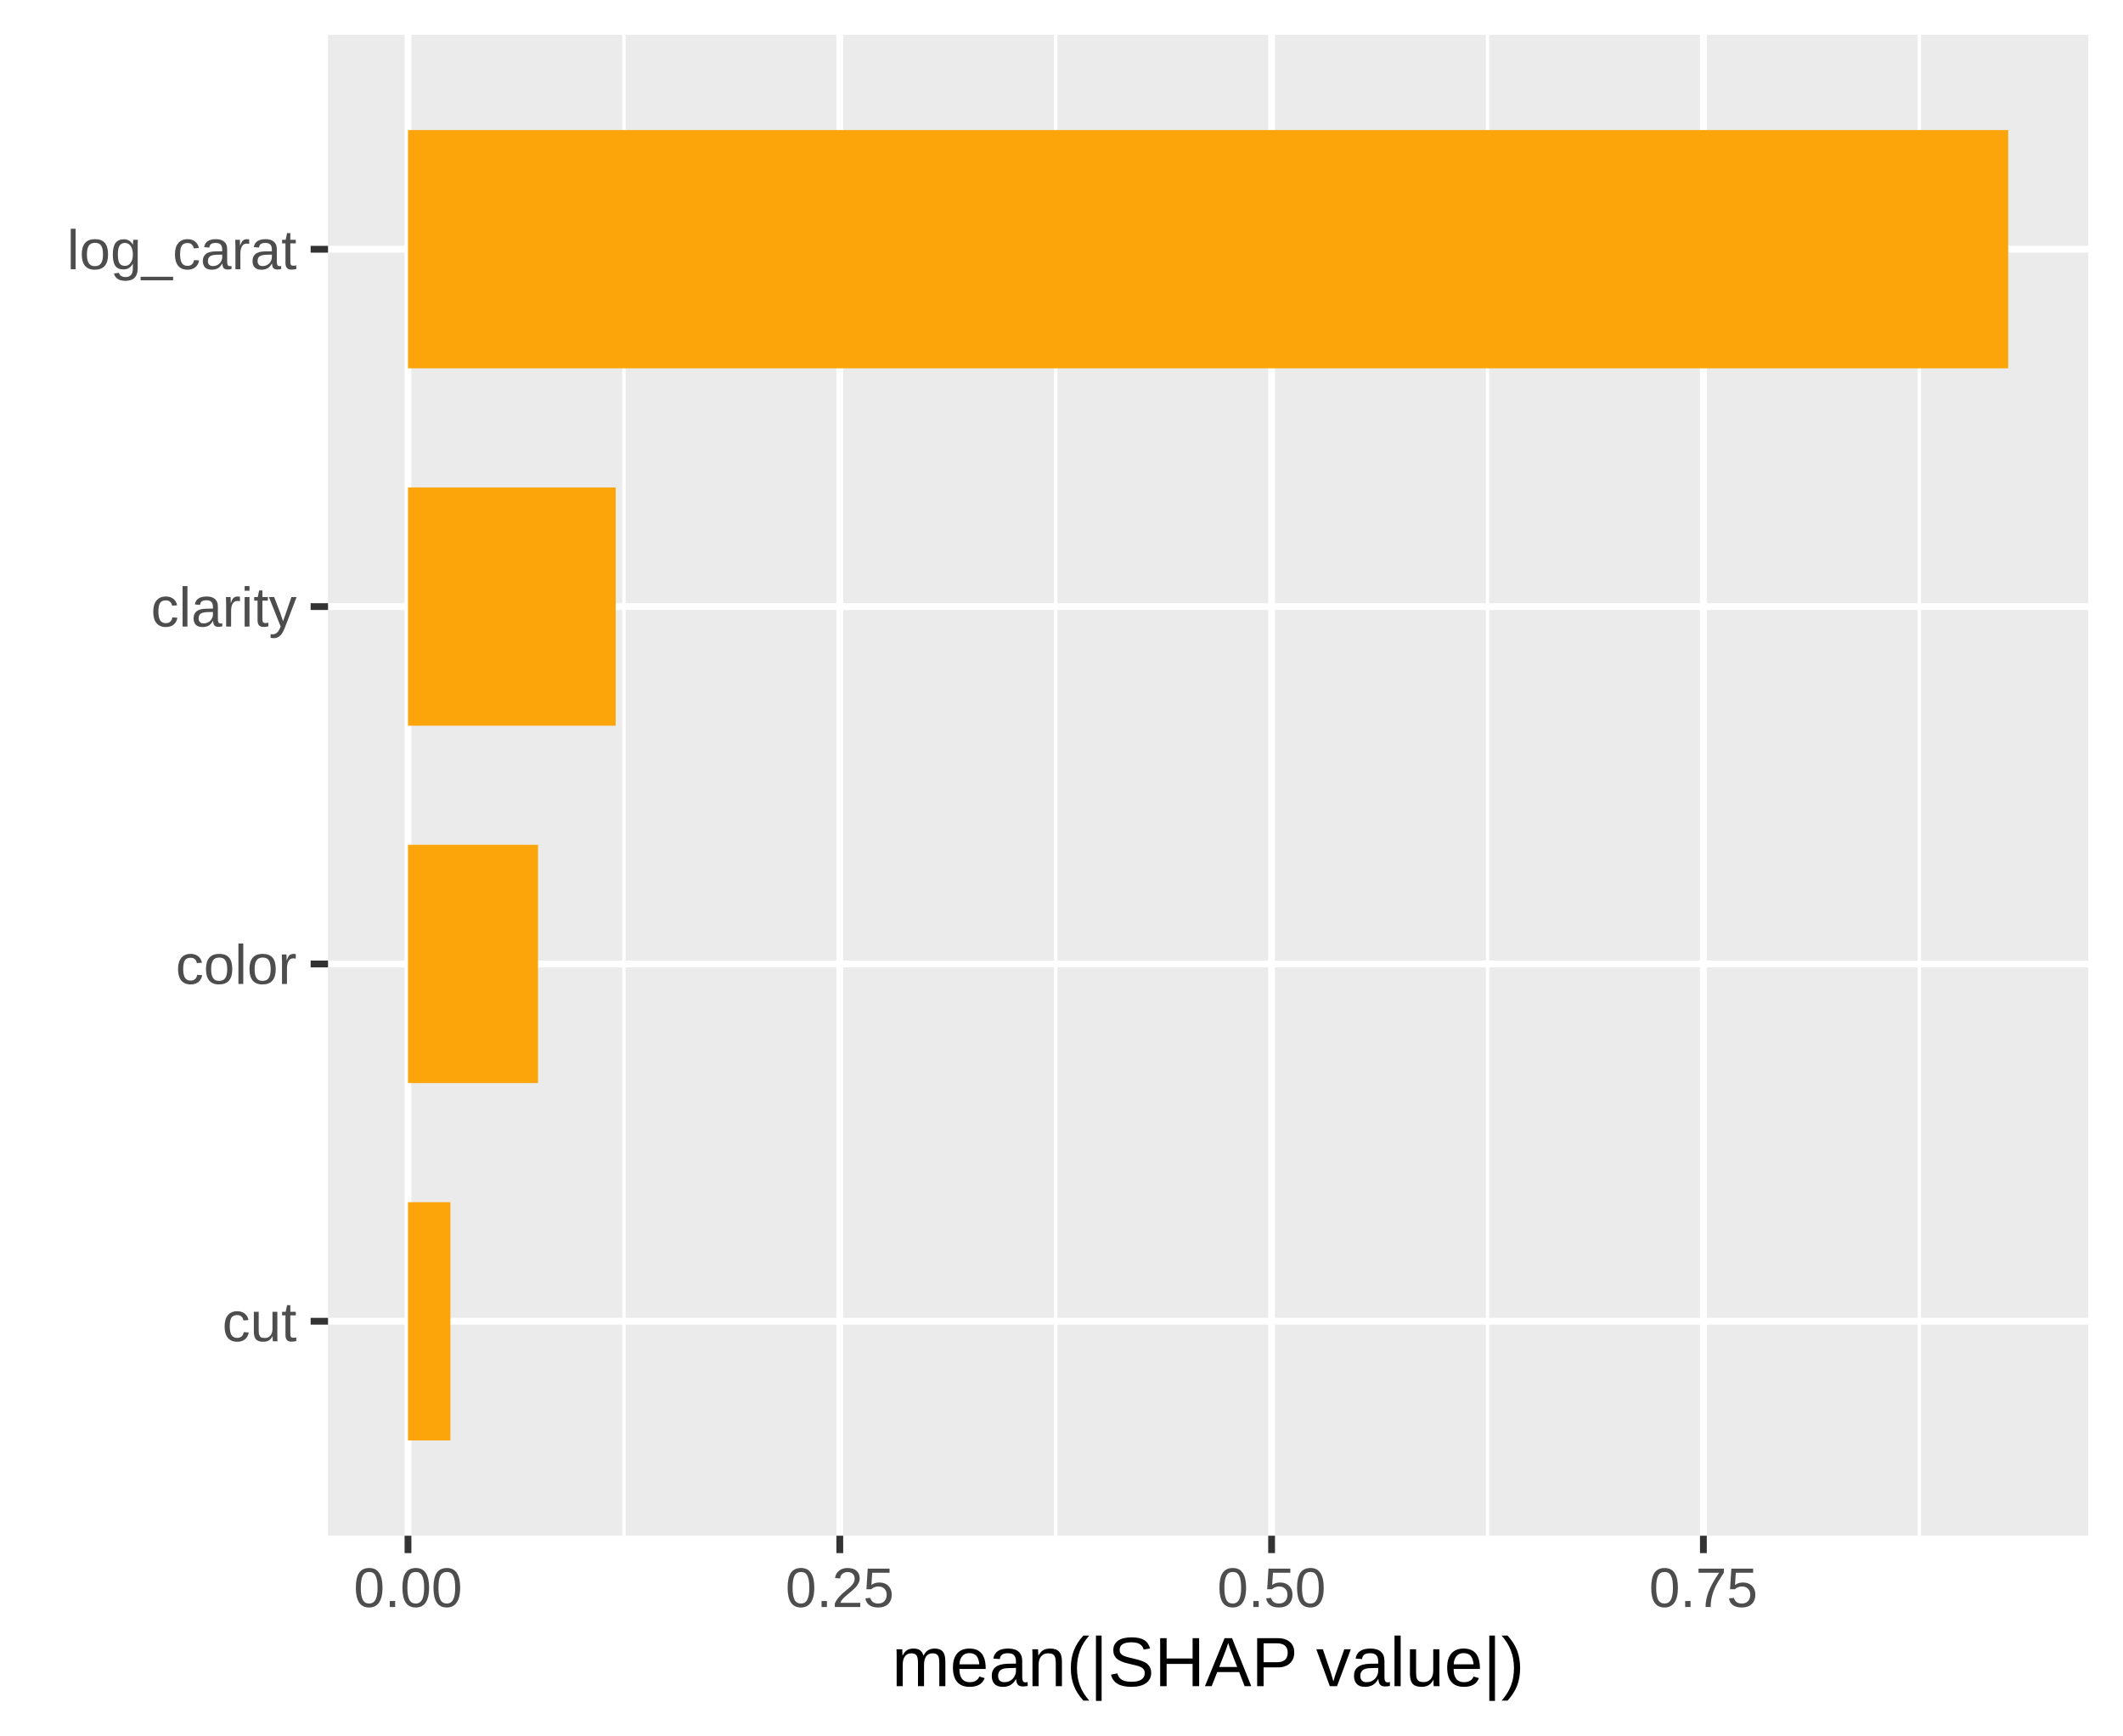
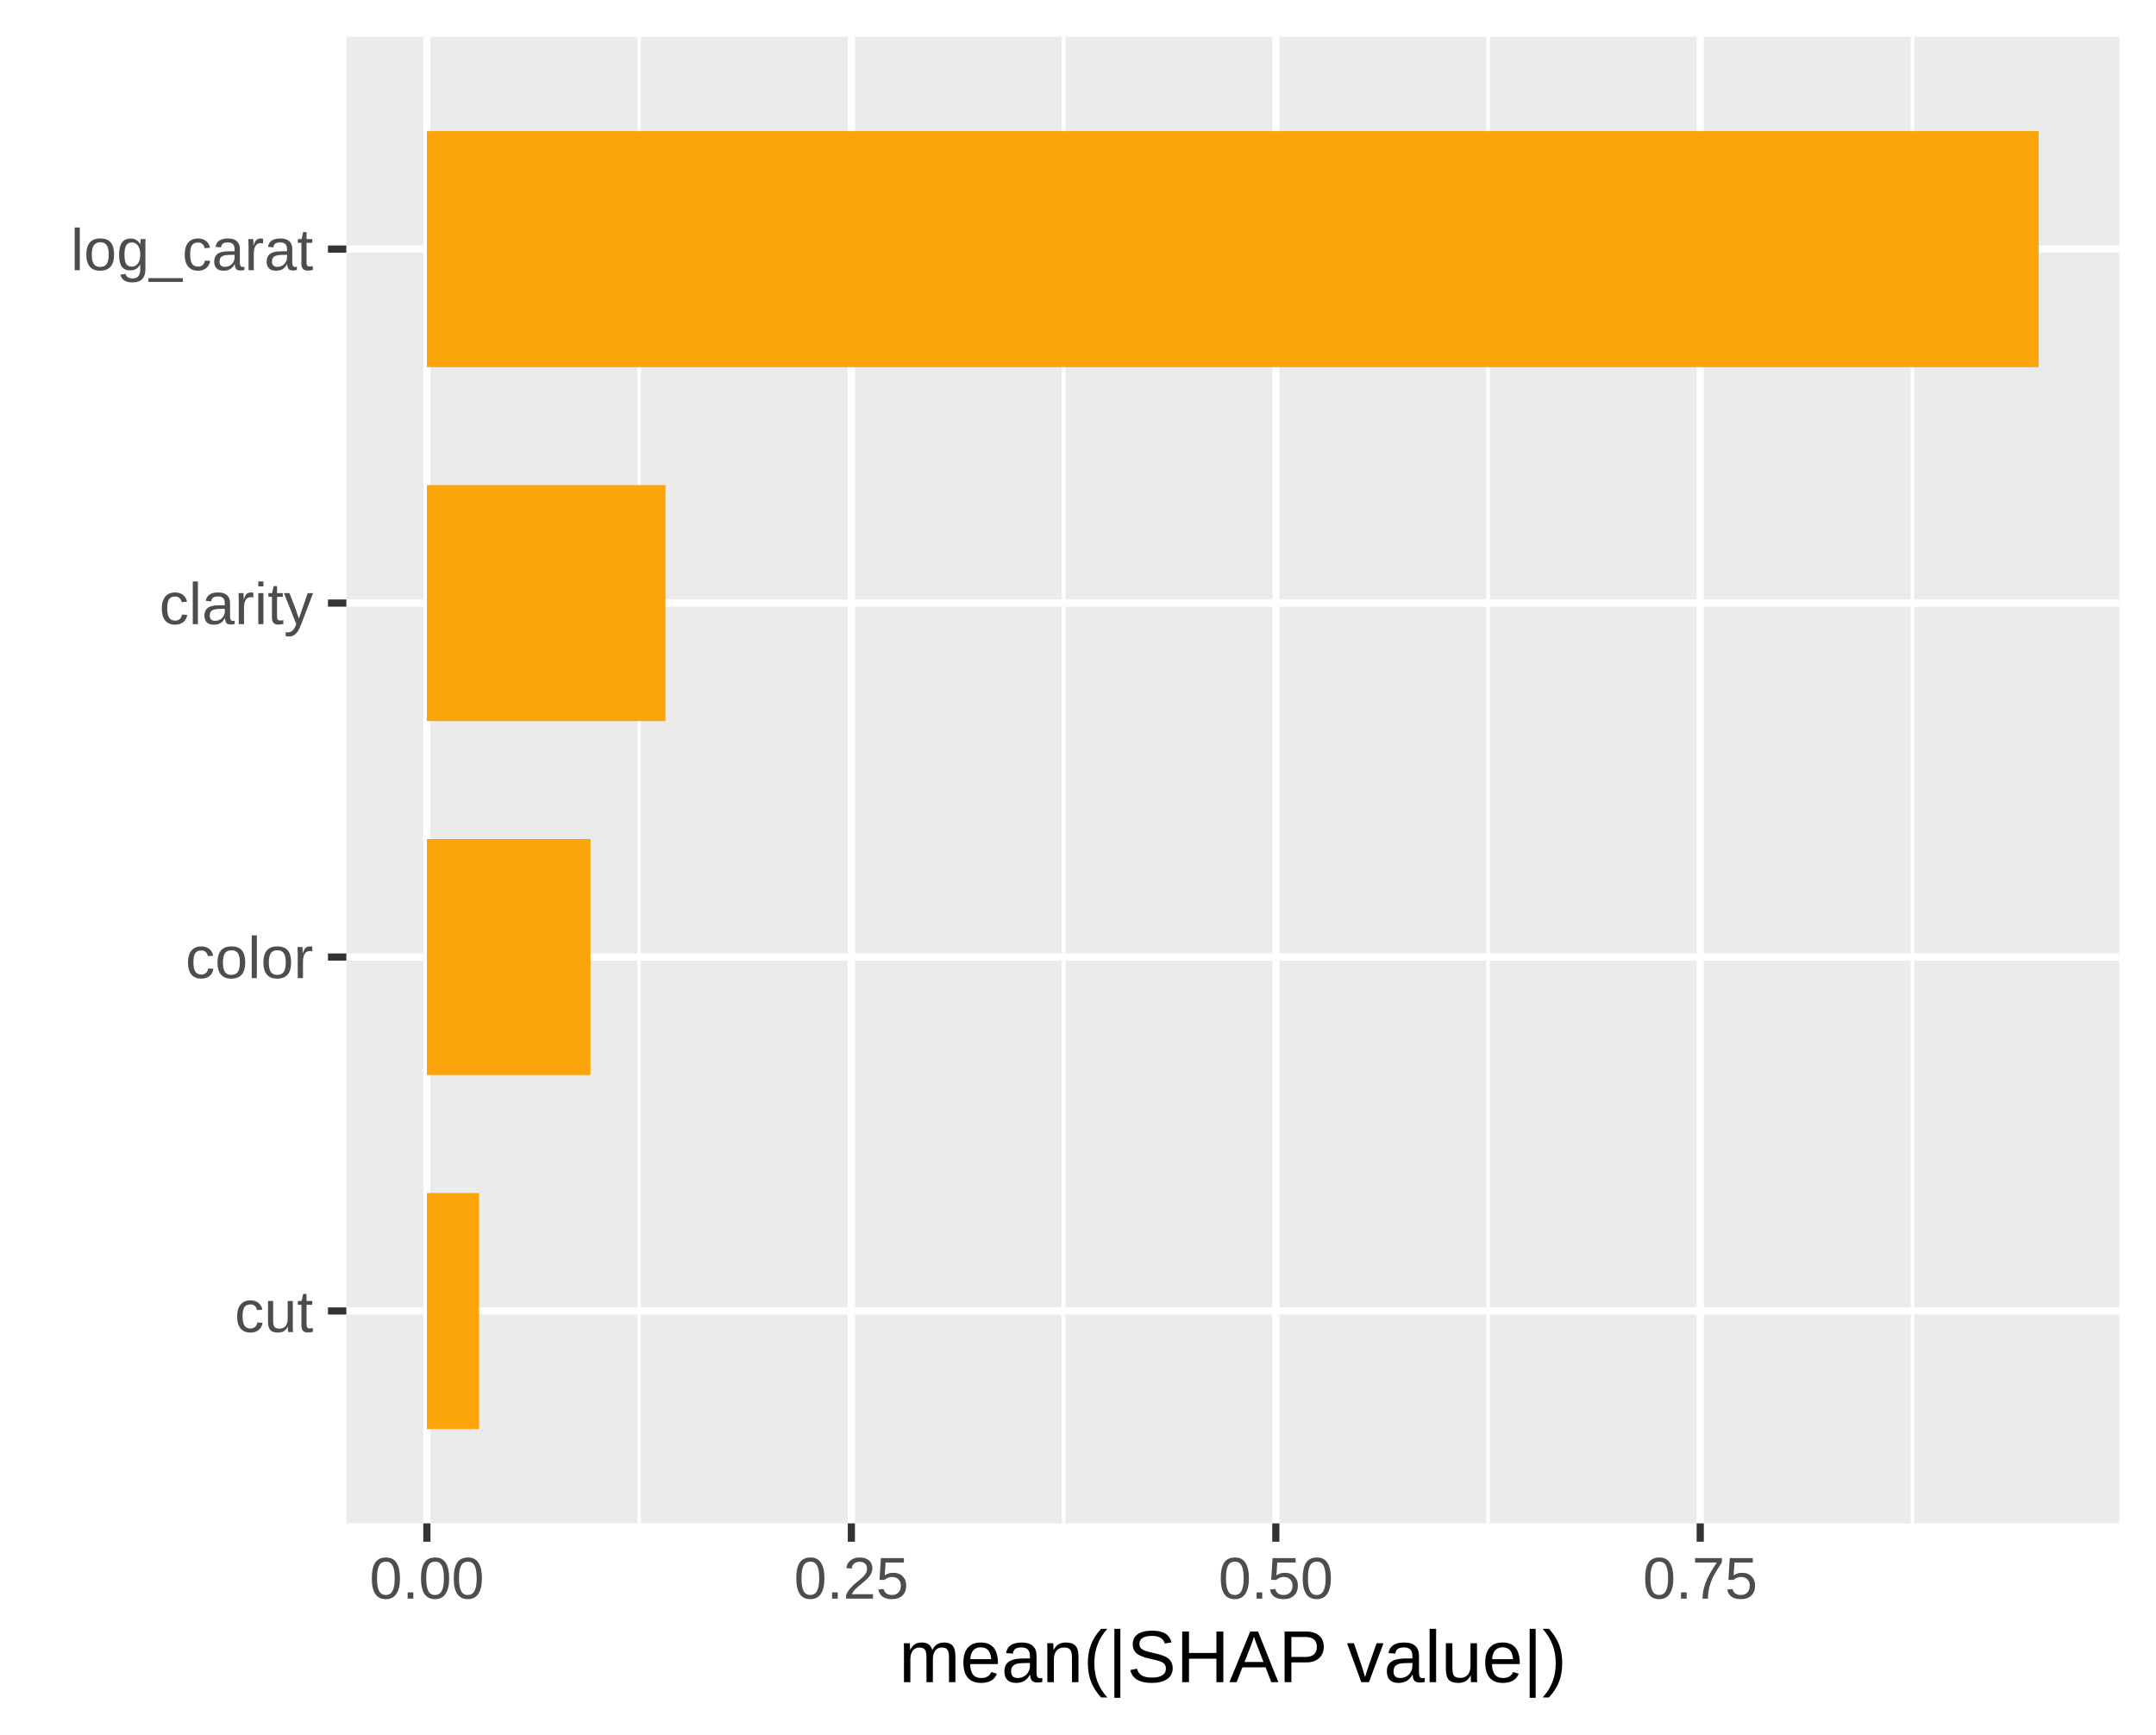
- <svg xmlns="http://www.w3.org/2000/svg" class="svglite" width="334.48pt" height="273.42pt" viewBox="0 0 334.48 273.42">
+ <svg xmlns="http://www.w3.org/2000/svg" class="svglite" width="321.72pt" height="258.84pt" viewBox="0 0 321.72 258.84">
  <defs>
    <style type="text/css">
    .svglite line, .svglite polyline, .svglite polygon, .svglite path, .svglite rect, .svglite circle {
      fill: none;
      stroke: #000000;
      stroke-linecap: round;
      stroke-linejoin: round;
      stroke-miterlimit: 10.00;
    }
    .svglite text {
      white-space: pre;
    }
  </style>
  </defs>
  <rect width="100%" height="100%" style="stroke: none; fill: #FFFFFF;" />
  <defs>
-     <clipPath id="cpMC4wMHwzMzQuNDh8MC4wMHwyNzMuNDI=">
-       <rect x="0.00" y="0.00" width="334.48" height="273.42" />
+     <clipPath id="cpMC4wMHwzMjEuNzJ8MC4wMHwyNTguODQ=">
+       <rect x="0.00" y="0.00" width="321.72" height="258.84" />
    </clipPath>
  </defs>
-   <g clip-path="url(#cpMC4wMHwzMzQuNDh8MC4wMHwyNzMuNDI=)">
-     <rect x="0" y="0.00" width="334.48" height="273.42" style="stroke-width: 1.07; stroke: #FFFFFF; fill: #FFFFFF;" />
+   <g clip-path="url(#cpMC4wMHwzMjEuNzJ8MC4wMHwyNTguODQ=)">
+     <rect x="0" y="0.00" width="321.72" height="258.84" style="stroke-width: 1.07; stroke: #FFFFFF; fill: #FFFFFF;" />
  </g>
  <defs>
-     <clipPath id="cpNTEuNjh8MzI5LjAwfDUuNDh8MjQxLjky">
-       <rect x="51.68" y="5.48" width="277.32" height="236.44" />
+     <clipPath id="cpNTEuNjh8MzE2LjI0fDUuNDh8MjI3LjM0">
+       <rect x="51.68" y="5.48" width="264.56" height="221.86" />
    </clipPath>
  </defs>
-   <g clip-path="url(#cpNTEuNjh8MzI5LjAwfDUuNDh8MjQxLjky)">
-     <rect x="51.68" y="5.48" width="277.32" height="236.44" style="stroke-width: 1.07; stroke: none; fill: #EBEBEB;" />
-     <polyline points="98.30,241.92 98.30,5.48 " style="stroke-width: 0.53; stroke: #FFFFFF; stroke-linecap: butt;" />
-     <polyline points="166.33,241.92 166.33,5.48 " style="stroke-width: 0.53; stroke: #FFFFFF; stroke-linecap: butt;" />
-     <polyline points="234.36,241.92 234.36,5.48 " style="stroke-width: 0.53; stroke: #FFFFFF; stroke-linecap: butt;" />
-     <polyline points="302.39,241.92 302.39,5.48 " style="stroke-width: 0.53; stroke: #FFFFFF; stroke-linecap: butt;" />
-     <polyline points="51.68,208.14 329.00,208.14 " style="stroke-width: 1.07; stroke: #FFFFFF; stroke-linecap: butt;" />
-     <polyline points="51.68,151.85 329.00,151.85 " style="stroke-width: 1.07; stroke: #FFFFFF; stroke-linecap: butt;" />
-     <polyline points="51.68,95.55 329.00,95.55 " style="stroke-width: 1.07; stroke: #FFFFFF; stroke-linecap: butt;" />
-     <polyline points="51.68,39.26 329.00,39.26 " style="stroke-width: 1.07; stroke: #FFFFFF; stroke-linecap: butt;" />
-     <polyline points="64.28,241.92 64.28,5.48 " style="stroke-width: 1.07; stroke: #FFFFFF; stroke-linecap: butt;" />
-     <polyline points="132.31,241.92 132.31,5.48 " style="stroke-width: 1.07; stroke: #FFFFFF; stroke-linecap: butt;" />
-     <polyline points="200.34,241.92 200.34,5.48 " style="stroke-width: 1.07; stroke: #FFFFFF; stroke-linecap: butt;" />
-     <polyline points="268.37,241.92 268.37,5.48 " style="stroke-width: 1.07; stroke: #FFFFFF; stroke-linecap: butt;" />
-     <rect x="64.28" y="20.49" width="252.11" height="37.53" style="stroke-width: 1.07; stroke: none; stroke-linecap: butt; stroke-linejoin: miter; fill: #FCA50A;" />
-     <rect x="64.28" y="76.79" width="32.72" height="37.53" style="stroke-width: 1.07; stroke: none; stroke-linecap: butt; stroke-linejoin: miter; fill: #FCA50A;" />
-     <rect x="64.28" y="133.08" width="20.48" height="37.53" style="stroke-width: 1.07; stroke: none; stroke-linecap: butt; stroke-linejoin: miter; fill: #FCA50A;" />
-     <rect x="64.28" y="189.38" width="6.68" height="37.53" style="stroke-width: 1.07; stroke: none; stroke-linecap: butt; stroke-linejoin: miter; fill: #FCA50A;" />
+   <g clip-path="url(#cpNTEuNjh8MzE2LjI0fDUuNDh8MjI3LjM0)">
+     <rect x="51.68" y="5.48" width="264.56" height="221.86" style="stroke-width: 1.07; stroke: none; fill: #EBEBEB;" />
+     <polyline points="95.37,227.34 95.37,5.48 " style="stroke-width: 0.53; stroke: #FFFFFF; stroke-linecap: butt;" />
+     <polyline points="158.71,227.34 158.71,5.48 " style="stroke-width: 0.53; stroke: #FFFFFF; stroke-linecap: butt;" />
+     <polyline points="222.05,227.34 222.05,5.48 " style="stroke-width: 0.53; stroke: #FFFFFF; stroke-linecap: butt;" />
+     <polyline points="285.38,227.34 285.38,5.48 " style="stroke-width: 0.53; stroke: #FFFFFF; stroke-linecap: butt;" />
+     <polyline points="51.68,195.64 316.24,195.64 " style="stroke-width: 1.07; stroke: #FFFFFF; stroke-linecap: butt;" />
+     <polyline points="51.68,142.82 316.24,142.82 " style="stroke-width: 1.07; stroke: #FFFFFF; stroke-linecap: butt;" />
+     <polyline points="51.68,90.00 316.24,90.00 " style="stroke-width: 1.07; stroke: #FFFFFF; stroke-linecap: butt;" />
+     <polyline points="51.68,37.17 316.24,37.17 " style="stroke-width: 1.07; stroke: #FFFFFF; stroke-linecap: butt;" />
+     <polyline points="63.70,227.34 63.70,5.48 " style="stroke-width: 1.07; stroke: #FFFFFF; stroke-linecap: butt;" />
+     <polyline points="127.04,227.34 127.04,5.48 " style="stroke-width: 1.07; stroke: #FFFFFF; stroke-linecap: butt;" />
+     <polyline points="190.38,227.34 190.38,5.48 " style="stroke-width: 1.07; stroke: #FFFFFF; stroke-linecap: butt;" />
+     <polyline points="253.71,227.34 253.71,5.48 " style="stroke-width: 1.07; stroke: #FFFFFF; stroke-linecap: butt;" />
+     <rect x="63.70" y="19.57" width="240.51" height="35.22" style="stroke-width: 1.07; stroke: none; stroke-linecap: butt; stroke-linejoin: miter; fill: #FCA50A;" />
+     <rect x="63.70" y="72.39" width="35.61" height="35.22" style="stroke-width: 1.07; stroke: none; stroke-linecap: butt; stroke-linejoin: miter; fill: #FCA50A;" />
+     <rect x="63.70" y="125.21" width="24.42" height="35.22" style="stroke-width: 1.07; stroke: none; stroke-linecap: butt; stroke-linejoin: miter; fill: #FCA50A;" />
+     <rect x="63.70" y="178.04" width="7.79" height="35.22" style="stroke-width: 1.07; stroke: none; stroke-linecap: butt; stroke-linejoin: miter; fill: #FCA50A;" />
  </g>
-   <g clip-path="url(#cpMC4wMHwzMzQuNDh8MC4wMHwyNzMuNDI=)">
-     <text x="46.75" y="211.29" text-anchor="end" style="font-size: 8.80px;fill: #4D4D4D; font-family: &quot;Arial&quot;;" textLength="11.74px" lengthAdjust="spacingAndGlyphs">cut</text>
-     <text x="46.75" y="155.00" text-anchor="end" style="font-size: 8.80px;fill: #4D4D4D; font-family: &quot;Arial&quot;;" textLength="19.07px" lengthAdjust="spacingAndGlyphs">color</text>
-     <text x="46.75" y="98.70" text-anchor="end" style="font-size: 8.80px;fill: #4D4D4D; font-family: &quot;Arial&quot;;" textLength="22.98px" lengthAdjust="spacingAndGlyphs">clarity</text>
-     <text x="46.75" y="42.41" text-anchor="end" style="font-size: 8.80px;fill: #4D4D4D; font-family: &quot;Arial&quot;;" textLength="36.21px" lengthAdjust="spacingAndGlyphs">log_carat</text>
-     <polyline points="48.94,208.14 51.68,208.14 " style="stroke-width: 1.07; stroke: #333333; stroke-linecap: butt;" />
-     <polyline points="48.94,151.85 51.68,151.85 " style="stroke-width: 1.07; stroke: #333333; stroke-linecap: butt;" />
-     <polyline points="48.94,95.55 51.68,95.55 " style="stroke-width: 1.07; stroke: #333333; stroke-linecap: butt;" />
-     <polyline points="48.94,39.26 51.68,39.26 " style="stroke-width: 1.07; stroke: #333333; stroke-linecap: butt;" />
-     <polyline points="64.28,244.66 64.28,241.92 " style="stroke-width: 1.07; stroke: #333333; stroke-linecap: butt;" />
-     <polyline points="132.31,244.66 132.31,241.92 " style="stroke-width: 1.07; stroke: #333333; stroke-linecap: butt;" />
-     <polyline points="200.34,244.66 200.34,241.92 " style="stroke-width: 1.07; stroke: #333333; stroke-linecap: butt;" />
-     <polyline points="268.37,244.66 268.37,241.92 " style="stroke-width: 1.07; stroke: #333333; stroke-linecap: butt;" />
-     <text x="64.28" y="253.15" text-anchor="middle" style="font-size: 8.80px;fill: #4D4D4D; font-family: &quot;Arial&quot;;" textLength="17.14px" lengthAdjust="spacingAndGlyphs">0.00</text>
-     <text x="132.31" y="253.15" text-anchor="middle" style="font-size: 8.80px;fill: #4D4D4D; font-family: &quot;Arial&quot;;" textLength="17.14px" lengthAdjust="spacingAndGlyphs">0.25</text>
-     <text x="200.34" y="253.15" text-anchor="middle" style="font-size: 8.80px;fill: #4D4D4D; font-family: &quot;Arial&quot;;" textLength="17.14px" lengthAdjust="spacingAndGlyphs">0.50</text>
-     <text x="268.37" y="253.15" text-anchor="middle" style="font-size: 8.80px;fill: #4D4D4D; font-family: &quot;Arial&quot;;" textLength="17.14px" lengthAdjust="spacingAndGlyphs">0.75</text>
-     <text x="190.34" y="265.62" text-anchor="middle" style="font-size: 11.00px; font-family: &quot;Arial&quot;;" textLength="99.68px" lengthAdjust="spacingAndGlyphs">mean(|SHAP value|)</text>
+   <g clip-path="url(#cpMC4wMHwzMjEuNzJ8MC4wMHwyNTguODQ=)">
+     <text x="46.75" y="198.79" text-anchor="end" style="font-size: 8.80px;fill: #4D4D4D; font-family: &quot;Arial&quot;;" textLength="11.74px" lengthAdjust="spacingAndGlyphs">cut</text>
+     <text x="46.75" y="145.97" text-anchor="end" style="font-size: 8.80px;fill: #4D4D4D; font-family: &quot;Arial&quot;;" textLength="19.07px" lengthAdjust="spacingAndGlyphs">color</text>
+     <text x="46.75" y="93.15" text-anchor="end" style="font-size: 8.80px;fill: #4D4D4D; font-family: &quot;Arial&quot;;" textLength="22.98px" lengthAdjust="spacingAndGlyphs">clarity</text>
+     <text x="46.75" y="40.32" text-anchor="end" style="font-size: 8.80px;fill: #4D4D4D; font-family: &quot;Arial&quot;;" textLength="36.21px" lengthAdjust="spacingAndGlyphs">log_carat</text>
+     <polyline points="48.94,195.64 51.68,195.64 " style="stroke-width: 1.07; stroke: #333333; stroke-linecap: butt;" />
+     <polyline points="48.94,142.82 51.68,142.82 " style="stroke-width: 1.07; stroke: #333333; stroke-linecap: butt;" />
+     <polyline points="48.94,90.00 51.68,90.00 " style="stroke-width: 1.07; stroke: #333333; stroke-linecap: butt;" />
+     <polyline points="48.94,37.17 51.68,37.17 " style="stroke-width: 1.07; stroke: #333333; stroke-linecap: butt;" />
+     <polyline points="63.70,230.08 63.70,227.34 " style="stroke-width: 1.07; stroke: #333333; stroke-linecap: butt;" />
+     <polyline points="127.04,230.08 127.04,227.34 " style="stroke-width: 1.07; stroke: #333333; stroke-linecap: butt;" />
+     <polyline points="190.38,230.08 190.38,227.34 " style="stroke-width: 1.07; stroke: #333333; stroke-linecap: butt;" />
+     <polyline points="253.71,230.08 253.71,227.34 " style="stroke-width: 1.07; stroke: #333333; stroke-linecap: butt;" />
+     <text x="63.70" y="238.57" text-anchor="middle" style="font-size: 8.80px;fill: #4D4D4D; font-family: &quot;Arial&quot;;" textLength="17.14px" lengthAdjust="spacingAndGlyphs">0.00</text>
+     <text x="127.04" y="238.57" text-anchor="middle" style="font-size: 8.80px;fill: #4D4D4D; font-family: &quot;Arial&quot;;" textLength="17.14px" lengthAdjust="spacingAndGlyphs">0.25</text>
+     <text x="190.38" y="238.57" text-anchor="middle" style="font-size: 8.80px;fill: #4D4D4D; font-family: &quot;Arial&quot;;" textLength="17.14px" lengthAdjust="spacingAndGlyphs">0.50</text>
+     <text x="253.71" y="238.57" text-anchor="middle" style="font-size: 8.80px;fill: #4D4D4D; font-family: &quot;Arial&quot;;" textLength="17.14px" lengthAdjust="spacingAndGlyphs">0.75</text>
+     <text x="183.96" y="251.04" text-anchor="middle" style="font-size: 11.00px; font-family: &quot;Arial&quot;;" textLength="99.68px" lengthAdjust="spacingAndGlyphs">mean(|SHAP value|)</text>
  </g>
</svg>
